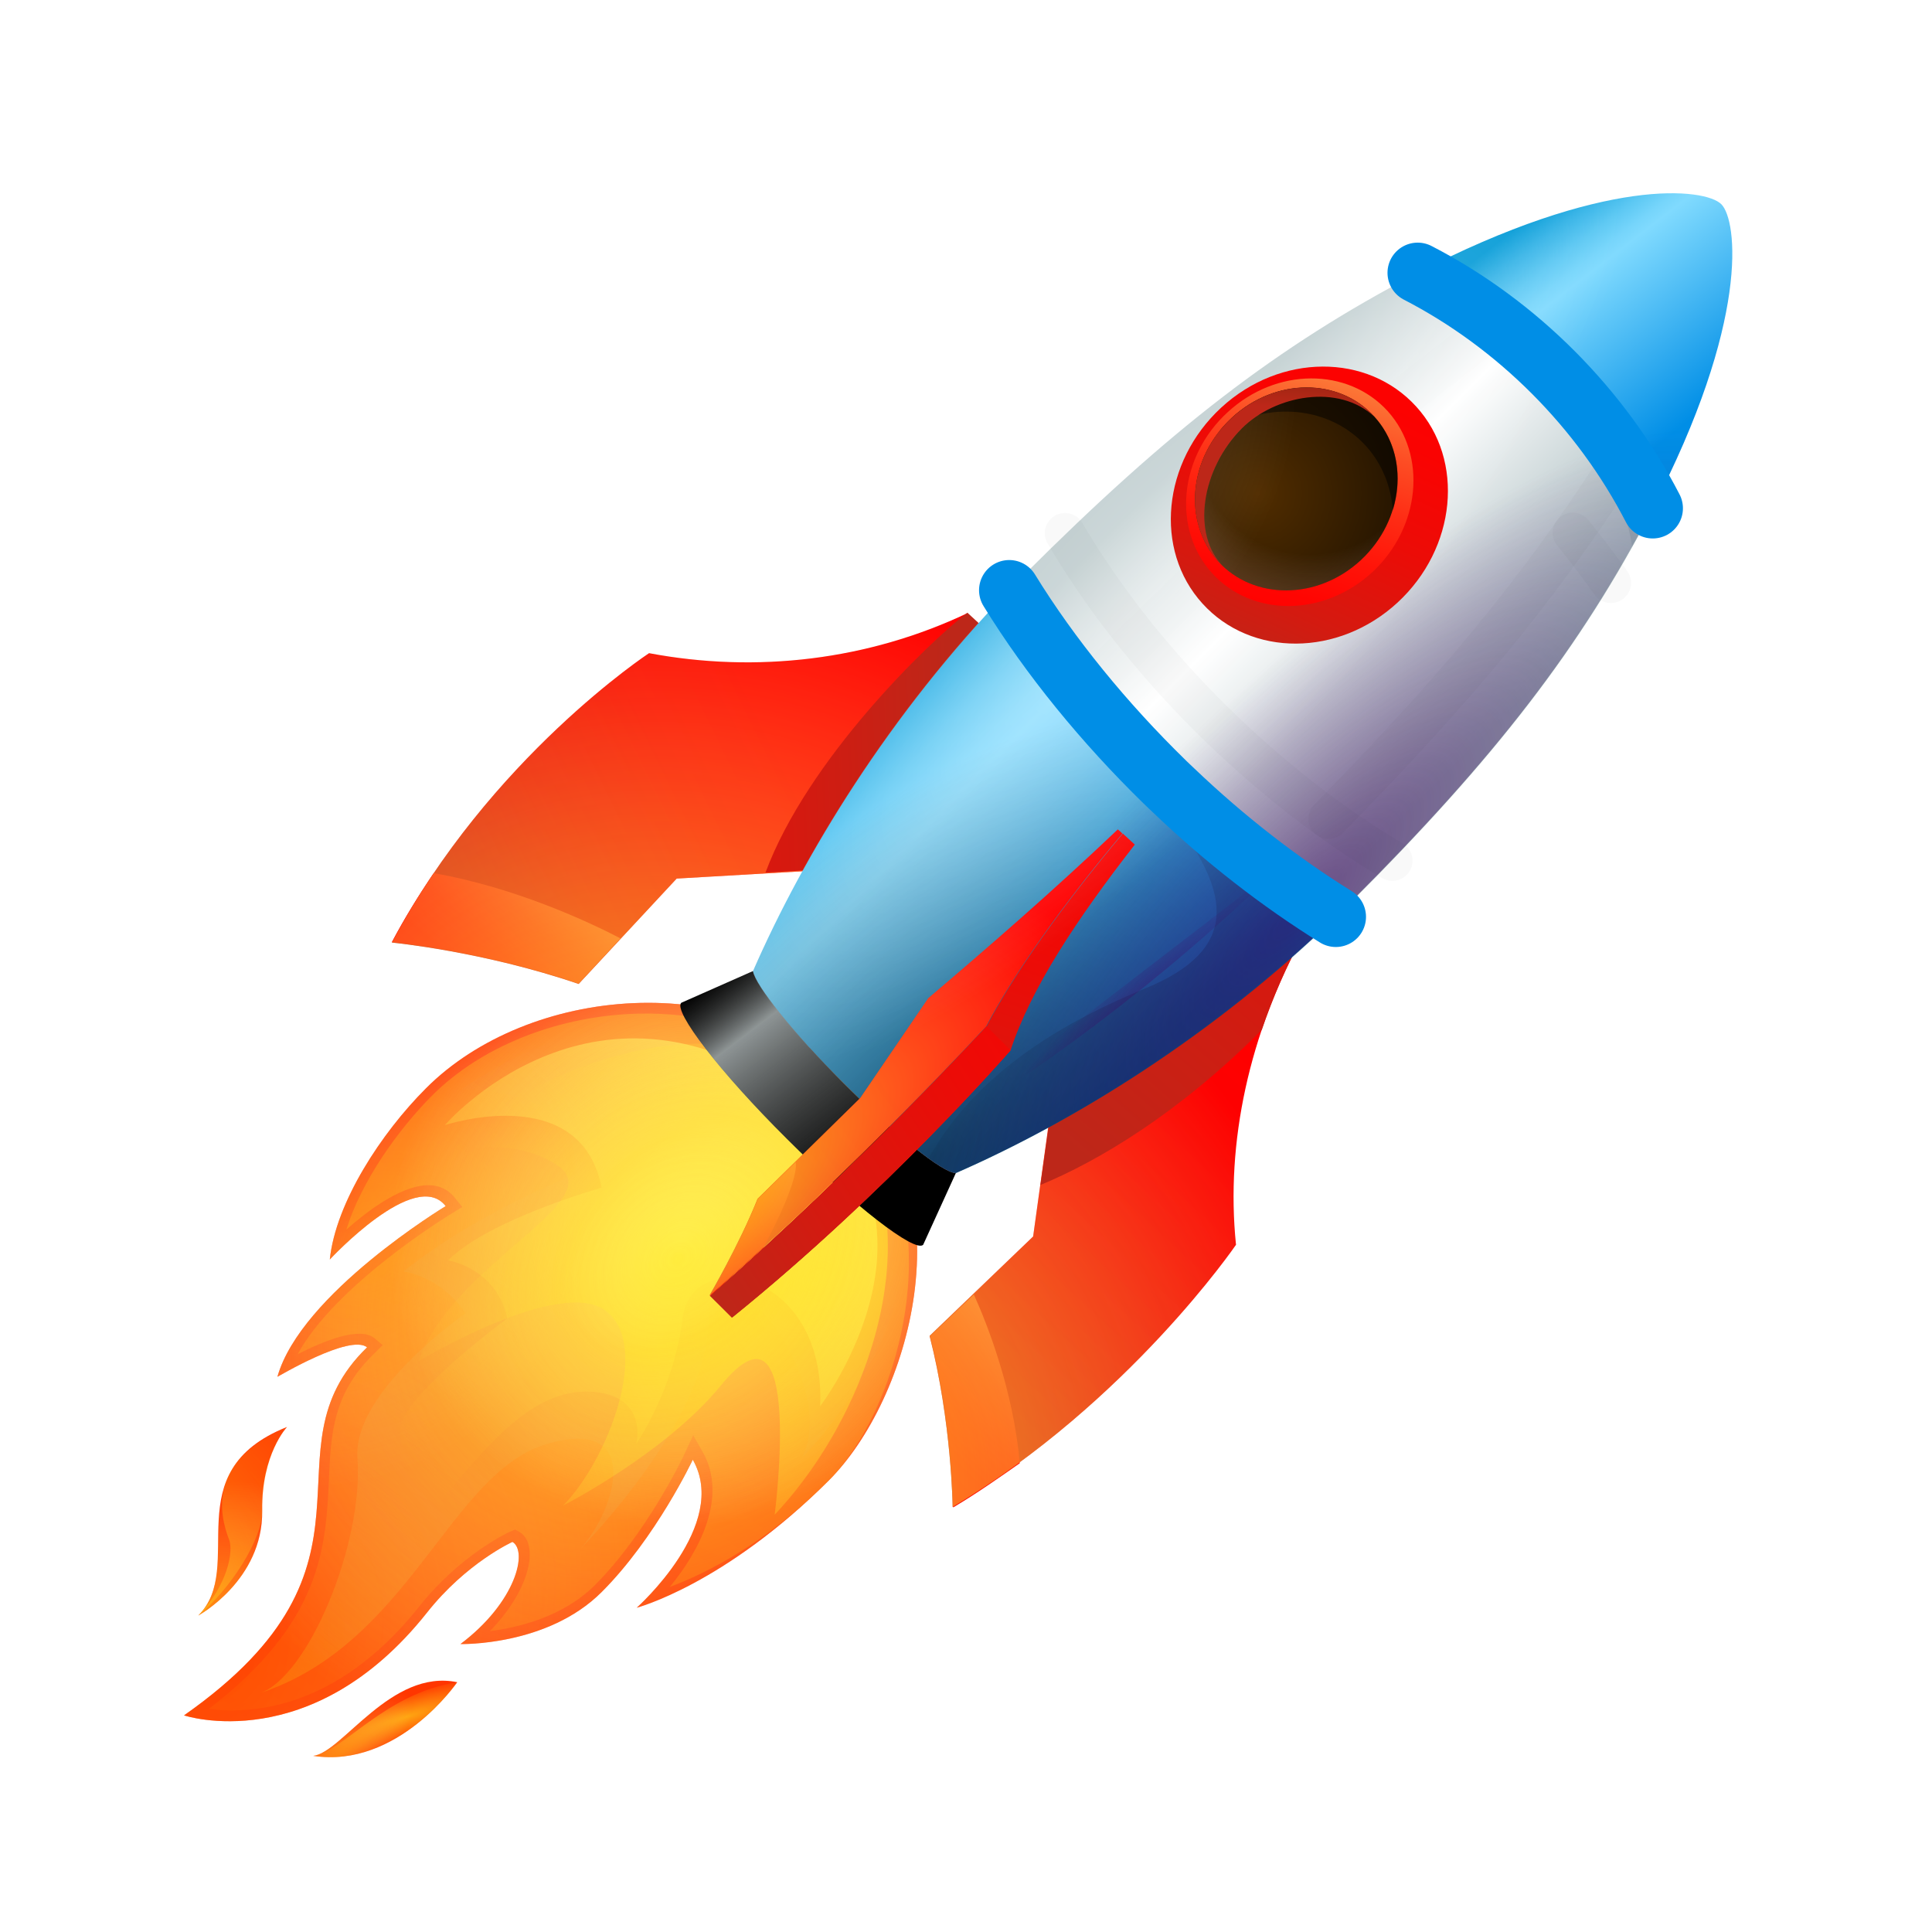
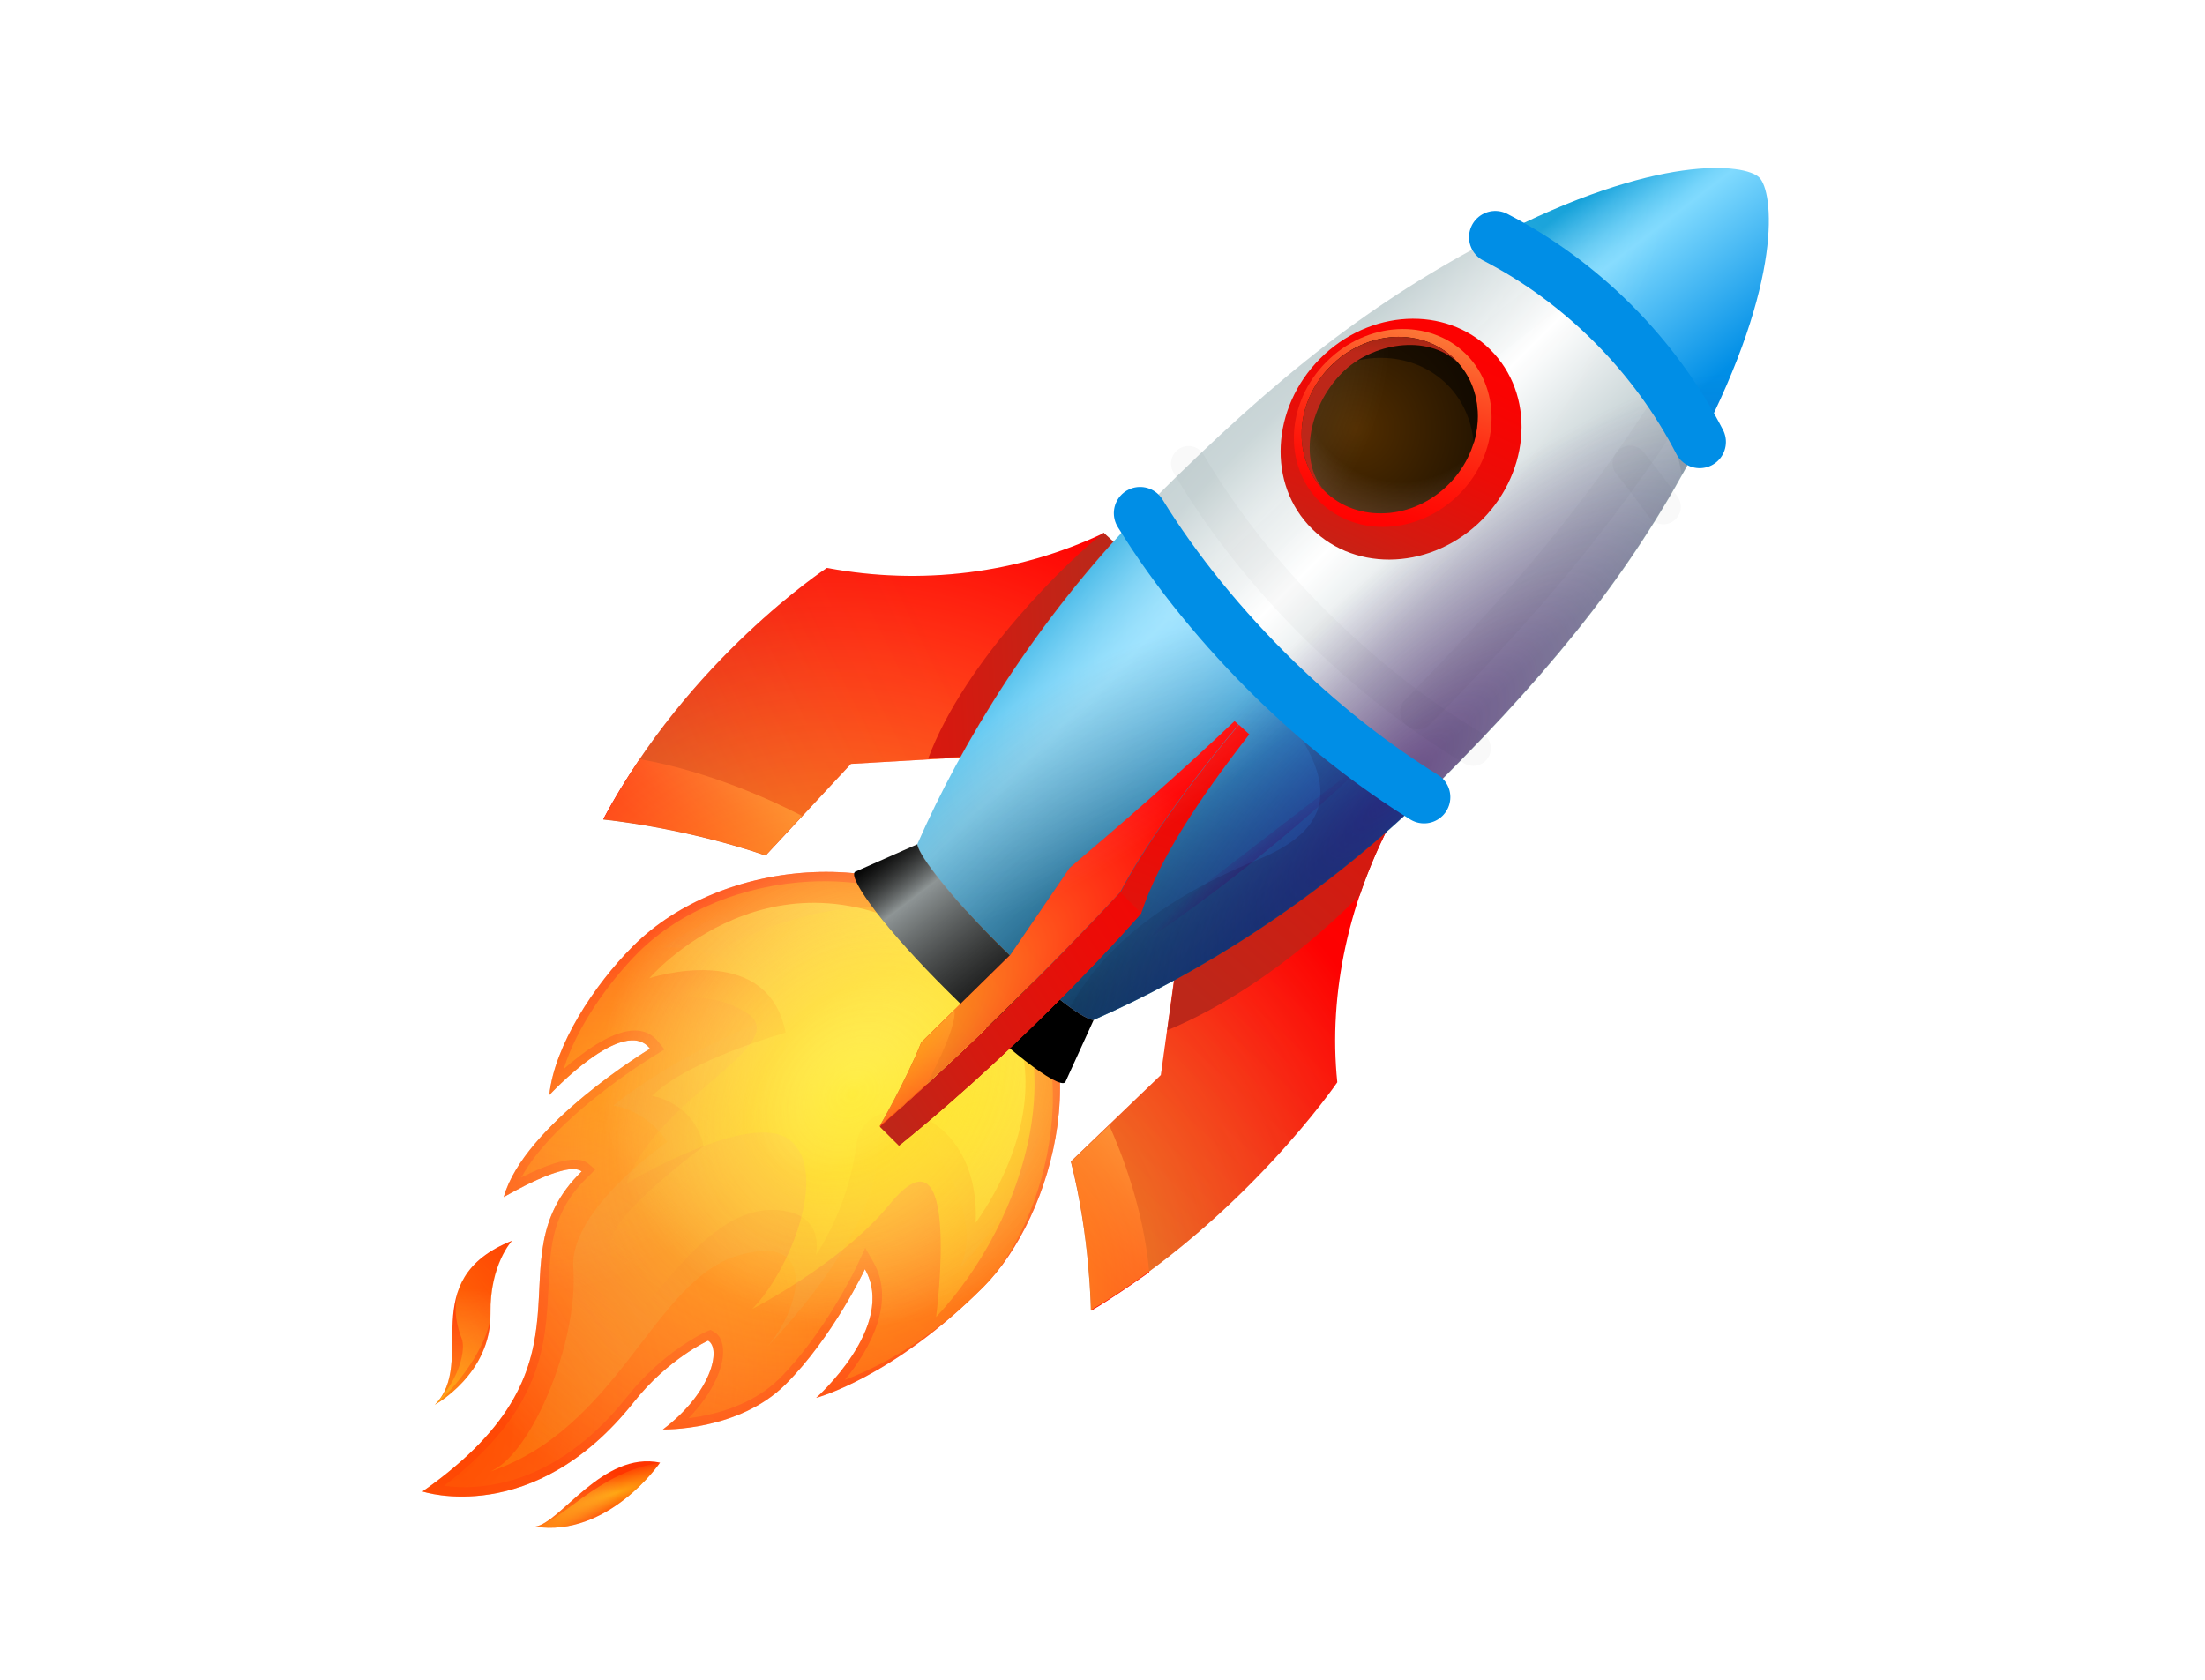
- <svg xmlns="http://www.w3.org/2000/svg" width="800px" height="800px" viewBox="0 0 24 24" fill="none">
+ <svg xmlns="http://www.w3.org/2000/svg" width="42px" height="32px" viewBox="0 0 24 24" fill="none">
  <path d="M4.56 16.737C3.223 18.034 4.977 19.423 2.286 21.309C2.286 21.309 3.869 21.84 5.303 20.034C5.794 19.412 6.366 19.154 6.366 19.154C6.56 19.269 6.411 19.903 5.72 20.423C5.72 20.423 6.8 20.452 7.474 19.777C8.149 19.103 8.606 18.132 8.606 18.132C9.069 18.943 7.909 19.972 7.909 19.972C7.909 19.972 9 19.686 10.297 18.389C11.303 17.383 12.023 14.874 10.577 13.434C9.131 11.994 6.554 12.252 5.291 13.52C4.737 14.074 4.171 14.937 4.097 15.646C4.097 15.646 5.16 14.497 5.537 14.983C5.537 14.983 3.737 16.069 3.446 17.103C3.451 17.103 4.348 16.566 4.56 16.737Z" fill="url(#paint0_linear)" />
  <path d="M3.566 17.726C2.166 18.286 3.069 19.463 2.463 20.069C2.463 20.069 3.269 19.629 3.257 18.766C3.246 18.063 3.566 17.726 3.566 17.726Z" fill="url(#paint1_linear)" />
  <path d="M3.891 21.812C4.251 21.772 4.857 20.726 5.68 20.897C5.68 20.897 4.943 21.972 3.891 21.812Z" fill="url(#paint2_linear)" />
  <path opacity="0.5" d="M8.32 19.714C8.76 19.549 9.509 19.183 10.297 18.389C11.183 17.503 11.92 14.989 10.469 13.543C9.051 12.126 6.566 12.412 5.371 13.606C4.943 14.034 4.486 14.68 4.303 15.274C4.56 15.046 4.943 14.76 5.263 14.726C5.429 14.709 5.56 14.766 5.651 14.88L5.743 14.994L5.583 15.092C5.566 15.103 4.171 15.954 3.697 16.823C4.023 16.657 4.469 16.474 4.651 16.623L4.754 16.709L4.634 16.829C4.137 17.314 4.109 17.812 4.086 18.389C4.046 19.217 4 20.149 2.594 21.229C3.074 21.292 4.166 21.263 5.2 19.966C5.714 19.314 6.309 19.04 6.331 19.029L6.4 19L6.451 19.029C6.549 19.086 6.594 19.212 6.577 19.377C6.554 19.606 6.406 19.932 6.086 20.263C6.44 20.217 6.994 20.086 7.389 19.692C8.034 19.046 8.48 18.109 8.486 18.097L8.611 17.829L8.731 18.04C9.04 18.589 8.697 19.257 8.32 19.714Z" fill="url(#paint3_linear)" />
  <path d="M2.463 20.069C2.857 19.749 3.263 19.12 3.257 18.766C3.251 18.44 3.343 17.983 3.566 17.726C2.583 18.143 2.72 18.8 2.846 19.126C2.903 19.269 2.829 19.692 2.463 20.069Z" fill="url(#paint4_radial)" />
  <path d="M3.223 21.035C5.086 20.423 5.583 18.309 6.777 17.943C7.977 17.578 7.674 18.72 7.211 19.24C7.211 19.24 8.794 17.652 8.8 16.412C8.811 15.172 10.474 17.109 9.96 18.115C9.96 18.115 12.503 15.572 10.469 13.543C8.434 11.515 5.731 13.537 5.731 13.537C5.731 13.537 7.274 13.475 7.137 14.595C7.137 14.595 5.949 15.046 5.011 15.795C5.011 15.795 5.469 15.846 5.783 16.315C5.783 16.315 4.383 17.28 4.44 18.109C4.52 19.177 3.823 20.84 3.223 21.035Z" fill="url(#paint5_linear)" />
  <path d="M4.526 19.429C5.394 19.212 6.16 17.177 7.383 17.291C8.057 17.354 7.903 17.937 7.903 17.937C7.903 17.937 8.371 17.269 8.48 16.372C8.588 15.474 10.263 15.777 10.188 17.469C10.188 17.469 12.028 15.074 9.794 13.549C7.331 11.869 5.526 13.977 5.526 13.977C5.526 13.977 7.211 13.417 7.474 14.754C7.474 14.754 6.08 15.143 5.566 15.657C5.566 15.657 6.16 15.743 6.303 16.377C6.303 16.377 4.931 17.383 4.971 17.783C5.068 18.737 4.526 19.429 4.526 19.429Z" fill="url(#paint6_linear)" />
  <path opacity="0.5" d="M4.56 16.737C3.223 18.034 4.977 19.423 2.286 21.309C2.286 21.309 3.869 21.84 5.303 20.034C5.794 19.412 6.366 19.154 6.366 19.154C6.56 19.269 6.411 19.903 5.72 20.423C5.72 20.423 6.8 20.452 7.474 19.777C8.149 19.103 8.606 18.132 8.606 18.132C9.069 18.943 7.909 19.972 7.909 19.972C7.909 19.972 9 19.686 10.297 18.389C11.303 17.383 12.023 14.874 10.577 13.434C9.131 11.994 6.554 12.252 5.291 13.52C4.737 14.074 4.171 14.937 4.097 15.646C4.097 15.646 5.16 14.497 5.537 14.983C5.537 14.983 3.737 16.069 3.446 17.103C3.451 17.103 4.348 16.566 4.56 16.737Z" fill="url(#paint7_radial)" />
  <path opacity="0.5" d="M4.56 16.737C3.223 18.034 4.977 19.423 2.286 21.309C2.286 21.309 3.869 21.84 5.303 20.034C5.794 19.412 6.366 19.154 6.366 19.154C6.56 19.269 6.411 19.903 5.72 20.423C5.72 20.423 6.8 20.452 7.474 19.777C8.149 19.103 8.606 18.132 8.606 18.132C9.069 18.943 7.909 19.972 7.909 19.972C7.909 19.972 9 19.686 10.297 18.389C11.303 17.383 12.023 14.874 10.577 13.434C9.131 11.994 6.554 12.252 5.291 13.52C4.737 14.074 4.171 14.937 4.097 15.646C4.097 15.646 5.16 14.497 5.537 14.983C5.537 14.983 3.737 16.069 3.446 17.103C3.451 17.103 4.348 16.566 4.56 16.737Z" fill="url(#paint8_radial)" />
  <path d="M9.623 18.817C10.926 17.429 11.663 14.949 10.303 13.589C8.943 12.229 6.44 13.372 5.331 14.395C5.331 14.395 6.217 14.023 6.914 14.469C7.611 14.915 5.617 15.686 5.2 16.909C5.2 16.909 6.977 15.84 7.537 16.292C8.097 16.743 7.531 18.166 6.994 18.703C6.994 18.703 8.269 18.052 8.954 17.212C10 15.926 9.623 18.817 9.623 18.817Z" fill="url(#paint9_radial)" />
  <path opacity="0.5" d="M4.56 16.737C3.223 18.034 4.977 19.423 2.286 21.309C2.286 21.309 3.869 21.84 5.303 20.034C5.794 19.412 6.366 19.154 6.366 19.154C6.56 19.269 6.411 19.903 5.72 20.423C5.72 20.423 6.8 20.452 7.474 19.777C8.149 19.103 8.606 18.132 8.606 18.132C9.069 18.943 7.909 19.972 7.909 19.972C7.909 19.972 9 19.686 10.297 18.389C11.303 17.383 12.023 14.874 10.577 13.434C9.131 11.994 6.554 12.252 5.291 13.52C4.737 14.074 4.171 14.937 4.097 15.646C4.097 15.646 5.16 14.497 5.537 14.983C5.537 14.983 3.737 16.069 3.446 17.103C3.451 17.103 4.348 16.566 4.56 16.737Z" fill="url(#paint10_radial)" />
  <path opacity="0.5" d="M3.566 17.726C2.166 18.286 3.069 19.463 2.463 20.069C2.463 20.069 3.269 19.629 3.257 18.766C3.246 18.063 3.566 17.726 3.566 17.726Z" fill="url(#paint11_radial)" />
  <path d="M3.891 21.811C4.251 21.771 4.777 21.034 5.68 20.897C5.68 20.897 4.943 21.971 3.891 21.811Z" fill="url(#paint12_radial)" />
  <path opacity="0.5" d="M3.891 21.812C4.251 21.772 4.857 20.726 5.68 20.897C5.68 20.897 4.943 21.972 3.891 21.812Z" fill="url(#paint13_radial)" />
  <path opacity="0.5" d="M4.56 16.737C3.223 18.034 4.977 19.423 2.286 21.309C2.286 21.309 3.869 21.84 5.303 20.034C5.794 19.412 6.366 19.154 6.366 19.154C6.56 19.269 6.411 19.903 5.72 20.423C5.72 20.423 6.8 20.452 7.474 19.777C8.149 19.103 8.606 18.132 8.606 18.132C9.069 18.943 7.909 19.972 7.909 19.972C7.909 19.972 9 19.686 10.297 18.389C11.303 17.383 12.023 14.874 10.577 13.434C9.131 11.994 6.554 12.252 5.291 13.52C4.737 14.074 4.171 14.937 4.097 15.646C4.097 15.646 5.16 14.497 5.537 14.983C5.537 14.983 3.737 16.069 3.446 17.103C3.451 17.103 4.348 16.566 4.56 16.737Z" fill="url(#paint14_radial)" />
  <path opacity="0.25" d="M4.56 16.737C3.223 18.034 4.977 19.423 2.286 21.309C2.286 21.309 3.869 21.84 5.303 20.034C5.794 19.412 6.366 19.154 6.366 19.154C6.56 19.269 6.411 19.903 5.72 20.423C5.72 20.423 6.8 20.452 7.474 19.777C8.149 19.103 8.606 18.132 8.606 18.132C9.069 18.943 7.909 19.972 7.909 19.972C7.909 19.972 9 19.686 10.297 18.389C11.303 17.383 12.023 14.874 10.577 13.434C9.131 11.994 6.554 12.252 5.291 13.52C4.737 14.074 4.171 14.937 4.097 15.646C4.097 15.646 5.16 14.497 5.537 14.983C5.537 14.983 3.737 16.069 3.446 17.103C3.451 17.103 4.348 16.566 4.56 16.737Z" fill="url(#paint15_radial)" />
  <path opacity="0.75" d="M4.56 16.737C3.223 18.034 4.977 19.423 2.286 21.309C2.286 21.309 3.869 21.84 5.303 20.034C5.794 19.412 6.366 19.154 6.366 19.154C6.56 19.269 6.411 19.903 5.72 20.423C5.72 20.423 6.8 20.452 7.474 19.777C8.149 19.103 8.606 18.132 8.606 18.132C9.069 18.943 7.909 19.972 7.909 19.972C7.909 19.972 9 19.686 10.297 18.389C11.303 17.383 12.023 14.874 10.577 13.434C9.131 11.994 6.554 12.252 5.291 13.52C4.737 14.074 4.171 14.937 4.097 15.646C4.097 15.646 5.16 14.497 5.537 14.983C5.537 14.983 3.737 16.069 3.446 17.103C3.451 17.103 4.348 16.566 4.56 16.737Z" fill="url(#paint16_radial)" />
  <path d="M15.354 15.463C15.223 14.189 15.52 12.835 16.194 11.612L16.405 11.223L13.108 13.377L12.834 15.36L11.548 16.595C11.823 17.669 11.834 18.72 11.834 18.72C14.023 17.412 15.354 15.463 15.354 15.463Z" fill="url(#paint17_linear)" />
  <path d="M11.84 18.726C11.84 18.726 11.834 17.663 11.554 16.6L12.097 16.08C12.263 16.446 12.588 17.269 12.668 18.177C12.406 18.36 12.131 18.554 11.84 18.726Z" fill="url(#paint18_linear)" />
  <path opacity="0.75" d="M15.354 15.463C15.223 14.189 15.52 12.835 16.194 11.612L16.405 11.223L13.108 13.377L12.834 15.36L11.548 16.595C11.823 17.669 11.834 18.72 11.834 18.72C14.023 17.412 15.354 15.463 15.354 15.463Z" fill="url(#paint19_radial)" />
  <path d="M15.674 12.794C15.811 12.394 15.983 11.994 16.194 11.611L16.314 11.394C16.285 11.377 16.257 11.36 16.228 11.343L13.114 13.383L12.925 14.72C13.634 14.428 14.64 13.834 15.674 12.794Z" fill="url(#paint20_linear)" />
  <path d="M12.097 7.829C12.063 7.749 12.046 7.691 12.017 7.617C10.788 8.2 9.4 8.366 8.063 8.114C8.063 8.114 6.086 9.411 4.868 11.709C4.868 11.709 6 11.817 7.188 12.223L8.406 10.914L10.371 10.8C10.811 9.811 11.343 8.754 12.097 7.829Z" fill="url(#paint21_linear)" />
  <path d="M4.868 11.703C4.868 11.703 6 11.811 7.188 12.217L7.708 11.657C7.291 11.44 6.388 11.023 5.388 10.846C5.206 11.114 5.028 11.4 4.868 11.703Z" fill="url(#paint22_linear)" />
  <path opacity="0.75" d="M12.097 7.829C12.063 7.749 12.046 7.691 12.017 7.617C10.788 8.2 9.4 8.366 8.063 8.114C8.063 8.114 6.086 9.411 4.868 11.709C4.868 11.709 6 11.817 7.188 12.223L8.406 10.914L10.371 10.8C10.811 9.811 11.343 8.754 12.097 7.829Z" fill="url(#paint23_radial)" />
  <path d="M12.017 7.611C11.537 7.977 10.034 9.428 9.509 10.84L10.366 10.789C10.806 9.811 11.474 8.731 12.229 7.806L12.017 7.611Z" fill="url(#paint24_linear)" />
  <path d="M12.537 7.332C13.046 8.16 13.72 8.983 14.469 9.715C14.503 9.749 14.543 9.783 14.577 9.818C15.211 10.423 15.897 10.96 16.594 11.389C16.657 11.326 16.72 11.269 16.783 11.206C18.583 9.406 19.628 8.052 20.526 6.332C19.886 5.092 18.834 4.04 17.594 3.4C15.874 4.298 14.526 5.338 12.72 7.143C12.657 7.206 12.594 7.269 12.537 7.332Z" fill="url(#paint25_linear)" />
  <path d="M20.52 6.332C21.737 3.994 21.583 2.737 21.383 2.537C21.183 2.337 19.931 2.183 17.588 3.4C18.828 4.04 19.88 5.092 20.52 6.332Z" fill="url(#paint26_linear)" />
  <path d="M10.474 13.451C11.12 14.097 11.714 14.572 11.874 14.572C13.326 13.937 15.057 12.874 16.594 11.389C15.903 10.96 15.211 10.423 14.577 9.817C14.543 9.783 14.503 9.749 14.469 9.714C13.72 8.983 13.046 8.16 12.537 7.332C11.051 8.869 9.989 10.611 9.354 12.063C9.377 12.24 9.84 12.823 10.474 13.451Z" fill="url(#paint27_linear)" />
  <path opacity="0.75" d="M10.474 13.451C11.12 14.097 11.714 14.572 11.874 14.572C13.326 13.937 15.057 12.874 16.594 11.389C15.903 10.96 15.211 10.423 14.577 9.817C14.543 9.783 14.503 9.749 14.469 9.714C13.72 8.983 13.046 8.16 12.537 7.332C11.051 8.869 9.989 10.611 9.354 12.063C9.377 12.24 9.84 12.823 10.474 13.451Z" fill="url(#paint28_radial)" />
  <path opacity="0.5" d="M14.577 9.817C14.543 9.783 14.503 9.749 14.469 9.714C13.72 8.983 13.046 8.16 12.537 7.332C12.497 7.372 12.463 7.412 12.428 7.452C13.469 9.417 16.646 11.291 14.223 12.28C12.634 12.931 11.92 13.703 11.537 14.389C11.697 14.509 11.823 14.572 11.88 14.572C13.331 13.937 15.063 12.874 16.6 11.389C15.897 10.96 15.211 10.423 14.577 9.817Z" fill="url(#paint29_radial)" />
  <path d="M10.474 13.452C9.846 12.823 9.383 12.24 9.354 12.063L8.463 12.457C8.36 12.56 8.943 13.32 9.777 14.149C10.605 14.977 11.366 15.566 11.468 15.463L11.874 14.572C11.714 14.572 11.12 14.097 10.474 13.452Z" fill="url(#paint30_linear)" />
  <path d="M10.474 13.452C9.846 12.823 9.383 12.24 9.354 12.063L8.463 12.457C8.36 12.56 8.943 13.32 9.777 14.149C10.605 14.977 11.366 15.566 11.468 15.463L11.874 14.572C11.714 14.572 11.12 14.097 10.474 13.452Z" fill="url(#paint31_linear)" />
  <path d="M20.274 6.789C20.286 6.772 20.514 6.349 20.52 6.332C19.88 5.092 18.828 4.04 17.588 3.4C17.571 3.412 17.554 3.418 17.537 3.429C18.754 4.12 20.131 5.675 20.274 6.789Z" fill="url(#paint32_linear)" />
  <path opacity="0.75" d="M21.383 2.537C21.183 2.337 19.931 2.183 17.589 3.4C15.869 4.297 14.52 5.337 12.714 7.143C12.652 7.206 12.594 7.269 12.531 7.332C11.046 8.869 9.983 10.612 9.349 12.063C9.377 12.24 9.84 12.823 10.469 13.452C11.114 14.097 11.709 14.572 11.869 14.572C13.32 13.937 15.052 12.874 16.589 11.389C16.651 11.326 16.714 11.269 16.777 11.206C18.577 9.406 19.623 8.052 20.52 6.332C21.743 3.994 21.589 2.737 21.383 2.537Z" fill="url(#paint33_radial)" />
  <path d="M9.091 16.366C11.011 14.818 12.514 13.092 12.554 13.046L12.257 12.749C12.257 12.749 10.691 14.458 8.823 16.098L9.091 16.366Z" fill="url(#paint34_linear)" />
  <path d="M12.251 12.749C12.6 12.086 13.188 11.252 13.943 10.355C13.926 10.338 13.908 10.32 13.886 10.303C13.068 11.08 12.257 11.783 11.531 12.4L10.686 13.64L9.411 14.892C9.188 15.452 8.811 16.098 8.811 16.098C10.686 14.457 12.251 12.749 12.251 12.749Z" fill="url(#paint35_linear)" />
  <path d="M9.48 15.503C9.48 15.503 9.925 14.697 9.885 14.435L9.417 14.897C9.194 15.457 8.817 16.103 8.817 16.103C9.045 15.897 9.263 15.697 9.48 15.503Z" fill="url(#paint36_linear)" />
  <path d="M12.554 13.046C12.806 12.281 13.371 11.424 14.097 10.492C14.046 10.446 14 10.401 13.948 10.355C13.194 11.252 12.606 12.086 12.257 12.749C12.257 12.749 10.691 14.458 8.823 16.098L9.097 16.366C11.034 14.801 12.554 13.046 12.554 13.046Z" fill="url(#paint37_linear)" />
  <path d="M9.091 16.366C11.011 14.818 12.514 13.092 12.554 13.046L12.257 12.749C12.257 12.749 10.691 14.458 8.823 16.098L9.091 16.366Z" fill="url(#paint38_linear)" />
  <path opacity="0.75" d="M12.251 12.749C12.6 12.086 13.188 11.252 13.943 10.355C13.926 10.338 13.908 10.32 13.886 10.303C13.068 11.08 12.257 11.783 11.531 12.4L10.686 13.64L9.411 14.892C9.188 15.452 8.811 16.098 8.811 16.098C10.686 14.457 12.251 12.749 12.251 12.749Z" fill="url(#paint39_radial)" />
  <path opacity="0.75" d="M21.383 2.537C21.183 2.337 19.931 2.183 17.589 3.4C15.869 4.297 14.52 5.337 12.714 7.143C12.652 7.206 12.594 7.269 12.531 7.332C11.046 8.869 9.983 10.612 9.349 12.063C9.377 12.24 9.84 12.823 10.469 13.452C11.114 14.097 11.709 14.572 11.869 14.572C13.32 13.937 15.052 12.874 16.589 11.389C16.651 11.326 16.714 11.269 16.777 11.206C18.577 9.406 19.623 8.052 20.52 6.332C21.743 3.994 21.589 2.737 21.383 2.537Z" fill="url(#paint40_radial)" />
  <g opacity="0.16">
    <path opacity="0.16" d="M17.297 10.692C16.543 10.246 15.76 9.64 15.017 8.903C14.28 8.166 13.674 7.383 13.229 6.623" stroke="#000000" stroke-width="0.5" stroke-miterlimit="10" stroke-linecap="round" stroke-linejoin="round" />
    <path opacity="0.16" d="M19.537 6.618C19.709 6.829 19.863 7.035 20.011 7.241" stroke="#000000" stroke-width="0.5" stroke-miterlimit="10" stroke-linecap="round" stroke-linejoin="round" />
    <g opacity="0.16">
      <path opacity="0.16" d="M18.611 4.035C18.537 4.086 18.463 4.143 18.388 4.2C16.891 5.32 15.623 6.446 13.823 8.246C13.76 8.309 13.697 8.372 13.64 8.435C13.583 8.498 13.52 8.555 13.463 8.618" stroke="#000000" stroke-width="0.5" stroke-miterlimit="10" stroke-linecap="round" stroke-linejoin="round" />
    </g>
    <path opacity="0.16" d="M16.503 10.172C18.085 8.56 19.097 7.338 20.051 5.863C20.091 5.806 20.125 5.749 20.16 5.692" stroke="#000000" stroke-width="0.5" stroke-miterlimit="10" stroke-linecap="round" stroke-linejoin="round" />
  </g>
  <path opacity="0.75" d="M11.469 14.166C12.783 13.4 14.411 12.223 15.937 10.731Z" fill="url(#paint41_radial)" />
  <path d="M17.36 7.486C16.628 8.16 15.543 8.166 14.937 7.497C14.331 6.829 14.44 5.737 15.171 5.063C15.903 4.389 16.988 4.383 17.594 5.052C18.2 5.72 18.091 6.812 17.36 7.486Z" fill="url(#paint42_linear)" />
  <path d="M17.046 7.109C16.445 7.663 15.554 7.669 15.057 7.12C14.56 6.571 14.646 5.674 15.251 5.12C15.851 4.566 16.743 4.56 17.24 5.109C17.731 5.657 17.645 6.554 17.046 7.109Z" fill="url(#paint43_linear)" />
  <path d="M16.903 6.96C16.366 7.457 15.571 7.457 15.131 6.972C14.691 6.48 14.765 5.686 15.303 5.189C15.84 4.692 16.634 4.692 17.074 5.177C17.514 5.663 17.44 6.463 16.903 6.96Z" fill="url(#paint44_radial)" />
  <path opacity="0.5" d="M16.903 6.96C16.366 7.457 15.571 7.457 15.131 6.972C14.691 6.48 14.765 5.686 15.303 5.189C15.84 4.692 16.634 4.692 17.074 5.177C17.514 5.663 17.44 6.463 16.903 6.96Z" fill="url(#paint45_radial)" />
  <path opacity="0.5" d="M16.971 5.543C17.171 5.766 17.28 6.046 17.303 6.338C17.428 5.932 17.36 5.492 17.074 5.178C16.634 4.686 15.84 4.692 15.303 5.189C15.251 5.24 15.2 5.292 15.154 5.349C15.765 4.978 16.52 5.046 16.971 5.543Z" fill="#000000" />
  <path d="M17.074 5.178C16.634 4.686 15.84 4.692 15.303 5.189C14.765 5.686 14.691 6.48 15.131 6.972C15.177 7.023 15.223 7.058 15.194 7.035C14.8 6.64 14.92 5.829 15.428 5.32C15.84 4.909 16.628 4.76 17.074 5.178Z" fill="url(#paint46_linear)" />
  <path opacity="0.5" d="M17.074 5.177C16.628 4.754 15.834 4.909 15.428 5.314C14.943 5.8 14.811 6.566 15.143 6.977C15.194 7.006 15.217 7.057 15.188 7.034C15.171 7.017 15.154 7 15.143 6.977C15.137 6.977 15.131 6.972 15.126 6.972C15.566 7.463 16.36 7.457 16.897 6.96C17.44 6.463 17.52 5.669 17.074 5.177Z" fill="url(#paint47_radial)" />
  <path d="M20.531 6.314C19.891 5.074 18.851 4.029 17.611 3.389" stroke="#008EE6" stroke-width="0.75" stroke-miterlimit="10" stroke-linecap="round" stroke-linejoin="round" />
  <path d="M16.594 11.389C15.903 10.96 15.211 10.423 14.577 9.817C14.543 9.783 14.503 9.749 14.469 9.714C13.72 8.983 13.046 8.16 12.537 7.332" stroke="#008EE6" stroke-width="0.75" stroke-miterlimit="10" stroke-linecap="round" stroke-linejoin="round" />
  <defs>
    <linearGradient id="paint0_linear" x1="10.259" y1="12.687" x2="1.16" y2="24.7" gradientUnits="userSpaceOnUse">
      <stop stop-color="#FF0000" />
      <stop offset="0.232" stop-color="#FF1500" />
      <stop offset="0.737" stop-color="#FF3D00" />
      <stop offset="0.999" stop-color="#FF4C00" />
    </linearGradient>
    <linearGradient id="paint1_linear" x1="8.511" y1="11.557" x2="-0.478" y2="23.425" gradientUnits="userSpaceOnUse">
      <stop stop-color="#FF0000" />
      <stop offset="0.232" stop-color="#FF1500" />
      <stop offset="0.737" stop-color="#FF3D00" />
      <stop offset="0.999" stop-color="#FF4C00" />
    </linearGradient>
    <linearGradient id="paint2_linear" x1="11.078" y1="13.05" x2="1.857" y2="25.224" gradientUnits="userSpaceOnUse">
      <stop stop-color="#FF0000" />
      <stop offset="0.232" stop-color="#FF1500" />
      <stop offset="0.737" stop-color="#FF3D00" />
      <stop offset="0.999" stop-color="#FF4C00" />
    </linearGradient>
    <linearGradient id="paint3_linear" x1="8.456" y1="14.57" x2="2.596" y2="26.745" gradientUnits="userSpaceOnUse">
      <stop stop-color="#FF8000" />
      <stop offset="0.639" stop-color="#FF5B00" />
      <stop offset="0.999" stop-color="#FF4C00" />
    </linearGradient>
    <radialGradient id="paint4_radial" cx="0" cy="0" r="1" gradientUnits="userSpaceOnUse" gradientTransform="translate(0.0871973 20.9423) rotate(-135) scale(4.72606 6.00135)">
      <stop offset="0.001" stop-color="#FFED1C" stop-opacity="0.6" />
      <stop offset="0.948" stop-color="#FFED1C" stop-opacity="0.026" />
      <stop offset="0.991" stop-color="#FFED1C" stop-opacity="0" />
    </radialGradient>
    <linearGradient id="paint5_linear" x1="3.704" y1="21.823" x2="8.992" y2="14.24" gradientUnits="userSpaceOnUse">
      <stop stop-color="#FF8000" />
      <stop offset="0.023" stop-color="#FE7F02" stop-opacity="0.977" />
      <stop offset="0.666" stop-color="#ED582A" stop-opacity="0.334" />
      <stop offset="1" stop-color="#E74939" stop-opacity="0" />
    </linearGradient>
    <linearGradient id="paint6_linear" x1="9.779" y1="13.98" x2="4.997" y2="18.264" gradientUnits="userSpaceOnUse">
      <stop stop-color="#FFBC47" />
      <stop offset="0.187" stop-color="#FFB137" stop-opacity="0.813" />
      <stop offset="0.722" stop-color="#FF940F" stop-opacity="0.278" />
      <stop offset="1" stop-color="#FF8900" stop-opacity="0" />
    </linearGradient>
    <radialGradient id="paint7_radial" cx="0" cy="0" r="1" gradientUnits="userSpaceOnUse" gradientTransform="translate(8.56496 15.249) rotate(-135) scale(3.65587 3.7683)">
      <stop offset="0.001" stop-color="#FFBC47" />
      <stop offset="0.294" stop-color="#FFBF4B" stop-opacity="0.707" />
      <stop offset="0.562" stop-color="#FEC656" stop-opacity="0.438" />
      <stop offset="0.82" stop-color="#FCD368" stop-opacity="0.18" />
      <stop offset="1" stop-color="#FBE07A" stop-opacity="0" />
    </radialGradient>
    <radialGradient id="paint8_radial" cx="0" cy="0" r="1" gradientUnits="userSpaceOnUse" gradientTransform="translate(8.43003 15.384) rotate(-135) scale(3.54322 3.65218)">
      <stop offset="0.001" stop-color="white" />
      <stop offset="1" stop-color="white" stop-opacity="0" />
    </radialGradient>
    <radialGradient id="paint9_radial" cx="0" cy="0" r="1" gradientUnits="userSpaceOnUse" gradientTransform="translate(10.1423 15.869) rotate(-135) scale(4.35259 6.43605)">
      <stop offset="0.001" stop-color="#FFED1C" stop-opacity="0.6" />
      <stop offset="0.948" stop-color="#FFED1C" stop-opacity="0.026" />
      <stop offset="0.991" stop-color="#FFED1C" stop-opacity="0" />
    </radialGradient>
    <radialGradient id="paint10_radial" cx="0" cy="0" r="1" gradientUnits="userSpaceOnUse" gradientTransform="translate(8.48378 15.3551) rotate(-42.7273) scale(1.74655 1.11729)">
      <stop offset="0.001" stop-color="white" />
      <stop offset="1" stop-color="white" stop-opacity="0" />
    </radialGradient>
    <radialGradient id="paint11_radial" cx="0" cy="0" r="1" gradientUnits="userSpaceOnUse" gradientTransform="translate(2.54239 20.1962) rotate(-135) scale(1.56145 1.98279)">
      <stop offset="0.001" stop-color="#FFED1C" />
      <stop offset="0.2" stop-color="#FFEE2B" stop-opacity="0.801" />
      <stop offset="0.584" stop-color="#FFF254" stop-opacity="0.417" />
      <stop offset="1" stop-color="#FFF686" stop-opacity="0" />
    </radialGradient>
    <radialGradient id="paint12_radial" cx="0" cy="0" r="1" gradientUnits="userSpaceOnUse" gradientTransform="translate(5.06149 21.3239) rotate(162.598) scale(1.51008 0.305545)">
      <stop offset="0.001" stop-color="#FFED1C" stop-opacity="0.6" />
      <stop offset="0.948" stop-color="#FFED1C" stop-opacity="0.026" />
      <stop offset="0.991" stop-color="#FFED1C" stop-opacity="0" />
    </radialGradient>
    <radialGradient id="paint13_radial" cx="0" cy="0" r="1" gradientUnits="userSpaceOnUse" gradientTransform="translate(3.99226 22.0321) rotate(-41.019) scale(1.4413 0.457928)">
      <stop offset="0.001" stop-color="#FFED1C" />
      <stop offset="0.2" stop-color="#FFEE2B" stop-opacity="0.801" />
      <stop offset="0.584" stop-color="#FFF254" stop-opacity="0.417" />
      <stop offset="1" stop-color="#FFF686" stop-opacity="0" />
    </radialGradient>
    <radialGradient id="paint14_radial" cx="0" cy="0" r="1" gradientUnits="userSpaceOnUse" gradientTransform="translate(2.60771 20.6213) rotate(-135) scale(4.87219 6.1869)">
      <stop offset="0.001" stop-color="#FF4C00" />
      <stop offset="0.135" stop-color="#FF5B0C" stop-opacity="0.866" />
      <stop offset="0.394" stop-color="#FF842C" stop-opacity="0.607" />
      <stop offset="0.749" stop-color="#FFC45F" stop-opacity="0.251" />
      <stop offset="1" stop-color="#FFF686" stop-opacity="0" />
    </radialGradient>
    <radialGradient id="paint15_radial" cx="0" cy="0" r="1" gradientUnits="userSpaceOnUse" gradientTransform="translate(4.58504 15.5101) rotate(-135) scale(2.58608 3.28391)">
      <stop offset="0.001" stop-color="#FFED1C" />
      <stop offset="0.2" stop-color="#FFEE2B" stop-opacity="0.801" />
      <stop offset="0.584" stop-color="#FFF254" stop-opacity="0.417" />
      <stop offset="1" stop-color="#FFF686" stop-opacity="0" />
    </radialGradient>
    <radialGradient id="paint16_radial" cx="0" cy="0" r="1" gradientUnits="userSpaceOnUse" gradientTransform="translate(8.4275 15.6293) rotate(-135) scale(5.40781 6.86706)">
      <stop offset="0.001" stop-color="#FFED1C" />
      <stop offset="0.2" stop-color="#FFEE2B" stop-opacity="0.801" />
      <stop offset="0.584" stop-color="#FFF254" stop-opacity="0.417" />
      <stop offset="1" stop-color="#FFF686" stop-opacity="0" />
    </radialGradient>
    <linearGradient id="paint17_linear" x1="9.804" y1="19.264" x2="15.664" y2="12.944" gradientUnits="userSpaceOnUse">
      <stop stop-color="#BD2719" />
      <stop offset="0.215" stop-color="#D41A10" />
      <stop offset="0.505" stop-color="#EC0C07" />
      <stop offset="0.774" stop-color="#FA0302" />
      <stop offset="1" stop-color="#FF0000" />
    </linearGradient>
    <linearGradient id="paint18_linear" x1="13.211" y1="16.303" x2="11.372" y2="18.109" gradientUnits="userSpaceOnUse">
      <stop stop-color="#FC8D41" />
      <stop offset="0.09" stop-color="#FC7837" />
      <stop offset="0.294" stop-color="#FD4D24" />
      <stop offset="0.492" stop-color="#FE2C14" />
      <stop offset="0.68" stop-color="#FF1409" />
      <stop offset="0.854" stop-color="#FF0502" />
      <stop offset="1" stop-color="#FF0000" />
    </linearGradient>
    <radialGradient id="paint19_radial" cx="0" cy="0" r="1" gradientUnits="userSpaceOnUse" gradientTransform="translate(8.95846 18.4661) rotate(45) scale(7.92842)">
      <stop offset="0.001" stop-color="#FFED1C" />
      <stop offset="0.2" stop-color="#FFEE2B" stop-opacity="0.801" />
      <stop offset="0.584" stop-color="#FFF254" stop-opacity="0.417" />
      <stop offset="1" stop-color="#FFF686" stop-opacity="0" />
    </radialGradient>
    <linearGradient id="paint20_linear" x1="13.348" y1="14.3" x2="22.431" y2="3.772" gradientUnits="userSpaceOnUse">
      <stop stop-color="#BD2719" />
      <stop offset="0.215" stop-color="#D41A10" />
      <stop offset="0.505" stop-color="#EC0C07" />
      <stop offset="0.774" stop-color="#FA0302" />
      <stop offset="1" stop-color="#FF0000" />
    </linearGradient>
    <linearGradient id="paint21_linear" x1="4.166" y1="11.928" x2="9.7" y2="9.212" gradientUnits="userSpaceOnUse">
      <stop stop-color="#BD2719" />
      <stop offset="0.215" stop-color="#D41A10" />
      <stop offset="0.505" stop-color="#EC0C07" />
      <stop offset="0.774" stop-color="#FA0302" />
      <stop offset="1" stop-color="#FF0000" />
    </linearGradient>
    <linearGradient id="paint22_linear" x1="7.325" y1="10.324" x2="5.585" y2="12.393" gradientUnits="userSpaceOnUse">
      <stop stop-color="#FC8D41" />
      <stop offset="0.09" stop-color="#FC7837" />
      <stop offset="0.294" stop-color="#FD4D24" />
      <stop offset="0.492" stop-color="#FE2C14" />
      <stop offset="0.68" stop-color="#FF1409" />
      <stop offset="0.854" stop-color="#FF0502" />
      <stop offset="1" stop-color="#FF0000" />
    </linearGradient>
    <radialGradient id="paint23_radial" cx="0" cy="0" r="1" gradientUnits="userSpaceOnUse" gradientTransform="translate(8.17058 15.3141) rotate(45) scale(8.5278)">
      <stop offset="0.001" stop-color="#FFED1C" />
      <stop offset="0.2" stop-color="#FFEE2B" stop-opacity="0.801" />
      <stop offset="0.584" stop-color="#FFF254" stop-opacity="0.417" />
      <stop offset="1" stop-color="#FFF686" stop-opacity="0" />
    </radialGradient>
    <linearGradient id="paint24_linear" x1="11.819" y1="9.177" x2="2.893" y2="9.595" gradientUnits="userSpaceOnUse">
      <stop stop-color="#BD2719" />
      <stop offset="0.215" stop-color="#D41A10" />
      <stop offset="0.505" stop-color="#EC0C07" />
      <stop offset="0.774" stop-color="#FA0302" />
      <stop offset="1" stop-color="#FF0000" />
    </linearGradient>
    <linearGradient id="paint25_linear" x1="15.048" y1="5.351" x2="18.64" y2="8.943" gradientUnits="userSpaceOnUse">
      <stop stop-color="#BBCACC" />
      <stop offset="0.372" stop-color="white" />
      <stop offset="1" stop-color="#99AFB3" />
    </linearGradient>
    <linearGradient id="paint26_linear" x1="21.137" y1="5.108" x2="19.181" y2="2.57" gradientUnits="userSpaceOnUse">
      <stop stop-color="#008EE6" />
      <stop offset="0.688" stop-color="#80DAFE" />
      <stop offset="0.733" stop-color="#76D5FB" />
      <stop offset="0.807" stop-color="#5CC8F3" />
      <stop offset="0.903" stop-color="#32B2E6" />
      <stop offset="1" stop-color="#0099D6" />
    </linearGradient>
    <linearGradient id="paint27_linear" x1="14.257" y1="13.128" x2="10.175" y2="9.068" gradientUnits="userSpaceOnUse">
      <stop stop-color="#008EE6" />
      <stop offset="0.688" stop-color="#80DAFE" />
      <stop offset="0.733" stop-color="#76D5FB" />
      <stop offset="0.807" stop-color="#5CC8F3" />
      <stop offset="0.903" stop-color="#32B2E6" />
      <stop offset="1" stop-color="#0099D6" />
    </linearGradient>
    <radialGradient id="paint28_radial" cx="0" cy="0" r="1" gradientUnits="userSpaceOnUse" gradientTransform="translate(11.4855 14.4744) rotate(45) scale(3.88398 7.10881)">
      <stop stop-opacity="0.75" />
      <stop offset="1" stop-opacity="0" />
    </radialGradient>
    <radialGradient id="paint29_radial" cx="0" cy="0" r="1" gradientUnits="userSpaceOnUse" gradientTransform="translate(16.0118 13.5594) rotate(45) scale(3.88398 7.10881)">
      <stop stop-opacity="0.75" />
      <stop offset="1" stop-opacity="0" />
    </radialGradient>
    <linearGradient id="paint30_linear" x1="8.971" y1="12.028" x2="11.531" y2="15.39" gradientUnits="userSpaceOnUse">
      <stop />
      <stop offset="0.196" stop-color="#4D4D4C" />
      <stop offset="0.765" />
    </linearGradient>
    <linearGradient id="paint31_linear" x1="8.971" y1="12.028" x2="11.531" y2="15.39" gradientUnits="userSpaceOnUse">
      <stop stop-opacity="0" />
      <stop offset="0.198" stop-color="#CFDCDE" stop-opacity="0.5" />
      <stop offset="0.765" stop-opacity="0" />
    </linearGradient>
    <linearGradient id="paint32_linear" x1="14.333" y1="4.045" x2="20.205" y2="5.386" gradientUnits="userSpaceOnUse">
      <stop stop-color="#BBCACC" />
      <stop offset="0.372" stop-color="white" />
      <stop offset="1" stop-color="#99AFB3" />
    </linearGradient>
    <radialGradient id="paint33_radial" cx="0" cy="0" r="1" gradientUnits="userSpaceOnUse" gradientTransform="translate(16.076 11.4008) rotate(44.2342) scale(2.50596 8.11509)">
      <stop stop-color="#440063" stop-opacity="0.75" />
      <stop offset="1" stop-color="#420061" stop-opacity="0" />
    </radialGradient>
    <linearGradient id="paint34_linear" x1="8.661" y1="15.857" x2="15.408" y2="11.506" gradientUnits="userSpaceOnUse">
      <stop stop-color="#BD2719" />
      <stop offset="0.215" stop-color="#D41A10" />
      <stop offset="0.505" stop-color="#EC0C07" />
      <stop offset="0.774" stop-color="#FA0302" />
      <stop offset="1" stop-color="#FF0000" />
    </linearGradient>
    <linearGradient id="paint35_linear" x1="7.565" y1="16.086" x2="11.044" y2="13.437" gradientUnits="userSpaceOnUse">
      <stop stop-color="#BD2719" />
      <stop offset="0.215" stop-color="#D41A10" />
      <stop offset="0.505" stop-color="#EC0C07" />
      <stop offset="0.774" stop-color="#FA0302" />
      <stop offset="1" stop-color="#FF0000" />
    </linearGradient>
    <linearGradient id="paint36_linear" x1="10.875" y1="13.855" x2="8.883" y2="15.716" gradientUnits="userSpaceOnUse">
      <stop stop-color="#FC8D41" />
      <stop offset="0.09" stop-color="#FC7837" />
      <stop offset="0.294" stop-color="#FD4D24" />
      <stop offset="0.492" stop-color="#FE2C14" />
      <stop offset="0.68" stop-color="#FF1409" />
      <stop offset="0.854" stop-color="#FF0502" />
      <stop offset="1" stop-color="#FF0000" />
    </linearGradient>
    <linearGradient id="paint37_linear" x1="10.809" y1="15.145" x2="13.17" y2="8.39" gradientUnits="userSpaceOnUse">
      <stop stop-color="#BD2719" />
      <stop offset="0.215" stop-color="#D41A10" />
      <stop offset="0.505" stop-color="#EC0C07" />
      <stop offset="0.774" stop-color="#FA0302" />
      <stop offset="1" stop-color="#FF0000" />
    </linearGradient>
    <linearGradient id="paint38_linear" x1="8.661" y1="15.857" x2="15.408" y2="11.506" gradientUnits="userSpaceOnUse">
      <stop stop-color="#BD2719" />
      <stop offset="0.215" stop-color="#D41A10" />
      <stop offset="0.505" stop-color="#EC0C07" />
      <stop offset="0.774" stop-color="#FA0302" />
      <stop offset="1" stop-color="#FF0000" />
    </linearGradient>
    <radialGradient id="paint39_radial" cx="0" cy="0" r="1" gradientUnits="userSpaceOnUse" gradientTransform="translate(8.60239 15.2652) rotate(-39.0499) scale(5.97524 2.00375)">
      <stop offset="0.001" stop-color="#FFED1C" />
      <stop offset="0.2" stop-color="#FFEE2B" stop-opacity="0.801" />
      <stop offset="0.584" stop-color="#FFF254" stop-opacity="0.417" />
      <stop offset="1" stop-color="#FFF686" stop-opacity="0" />
    </radialGradient>
    <radialGradient id="paint40_radial" cx="0" cy="0" r="1" gradientUnits="userSpaceOnUse" gradientTransform="translate(14.3426 7.31489) rotate(44.2342) scale(2.50596 8.11509)">
      <stop stop-color="white" stop-opacity="0.5" />
      <stop offset="1" stop-color="white" stop-opacity="0" />
    </radialGradient>
    <radialGradient id="paint41_radial" cx="0" cy="0" r="1" gradientUnits="userSpaceOnUse" gradientTransform="translate(13.7872 13.0483) rotate(43.8644) scale(0.608449 2.92153)">
      <stop stop-color="#440063" stop-opacity="0.75" />
      <stop offset="1" stop-color="#420061" stop-opacity="0" />
    </radialGradient>
    <linearGradient id="paint42_linear" x1="15.319" y1="8.311" x2="17.203" y2="4.254" gradientUnits="userSpaceOnUse">
      <stop stop-color="#BD2719" />
      <stop offset="0.215" stop-color="#D41A10" />
      <stop offset="0.505" stop-color="#EC0C07" />
      <stop offset="0.774" stop-color="#FA0302" />
      <stop offset="1" stop-color="#FF0000" />
    </linearGradient>
    <linearGradient id="paint43_linear" x1="16.662" y1="4.403" x2="15.636" y2="7.809" gradientUnits="userSpaceOnUse">
      <stop stop-color="#FC8D41" />
      <stop offset="0.09" stop-color="#FC7837" />
      <stop offset="0.294" stop-color="#FD4D24" />
      <stop offset="0.492" stop-color="#FE2C14" />
      <stop offset="0.68" stop-color="#FF1409" />
      <stop offset="0.854" stop-color="#FF0502" />
      <stop offset="1" stop-color="#FF0000" />
    </linearGradient>
    <radialGradient id="paint44_radial" cx="0" cy="0" r="1" gradientUnits="userSpaceOnUse" gradientTransform="translate(15.6207 6.12733) rotate(44.996) scale(3.31364 3.31341)">
      <stop stop-color="#512D00" />
      <stop offset="1" />
    </radialGradient>
    <radialGradient id="paint45_radial" cx="0" cy="0" r="1" gradientUnits="userSpaceOnUse" gradientTransform="translate(16.2658 5.47137) scale(2.90715)">
      <stop offset="0.487" stop-color="#F5CBC0" stop-opacity="0" />
      <stop offset="1" stop-color="#E67E62" />
    </radialGradient>
    <linearGradient id="paint46_linear" x1="15.997" y1="5.063" x2="16.12" y2="2.865" gradientUnits="userSpaceOnUse">
      <stop stop-color="#BD2719" />
      <stop offset="0.042" stop-color="#B42717" />
      <stop offset="0.257" stop-color="#89250F" />
      <stop offset="0.465" stop-color="#682408" />
      <stop offset="0.663" stop-color="#502304" />
      <stop offset="0.846" stop-color="#412201" />
      <stop offset="1" stop-color="#3C2200" />
    </linearGradient>
    <radialGradient id="paint47_radial" cx="0" cy="0" r="1" gradientUnits="userSpaceOnUse" gradientTransform="translate(12.1646 4.75945) scale(3.94219)">
      <stop stop-color="white" stop-opacity="0.5" />
      <stop offset="1" stop-color="white" stop-opacity="0" />
    </radialGradient>
  </defs>
</svg>
